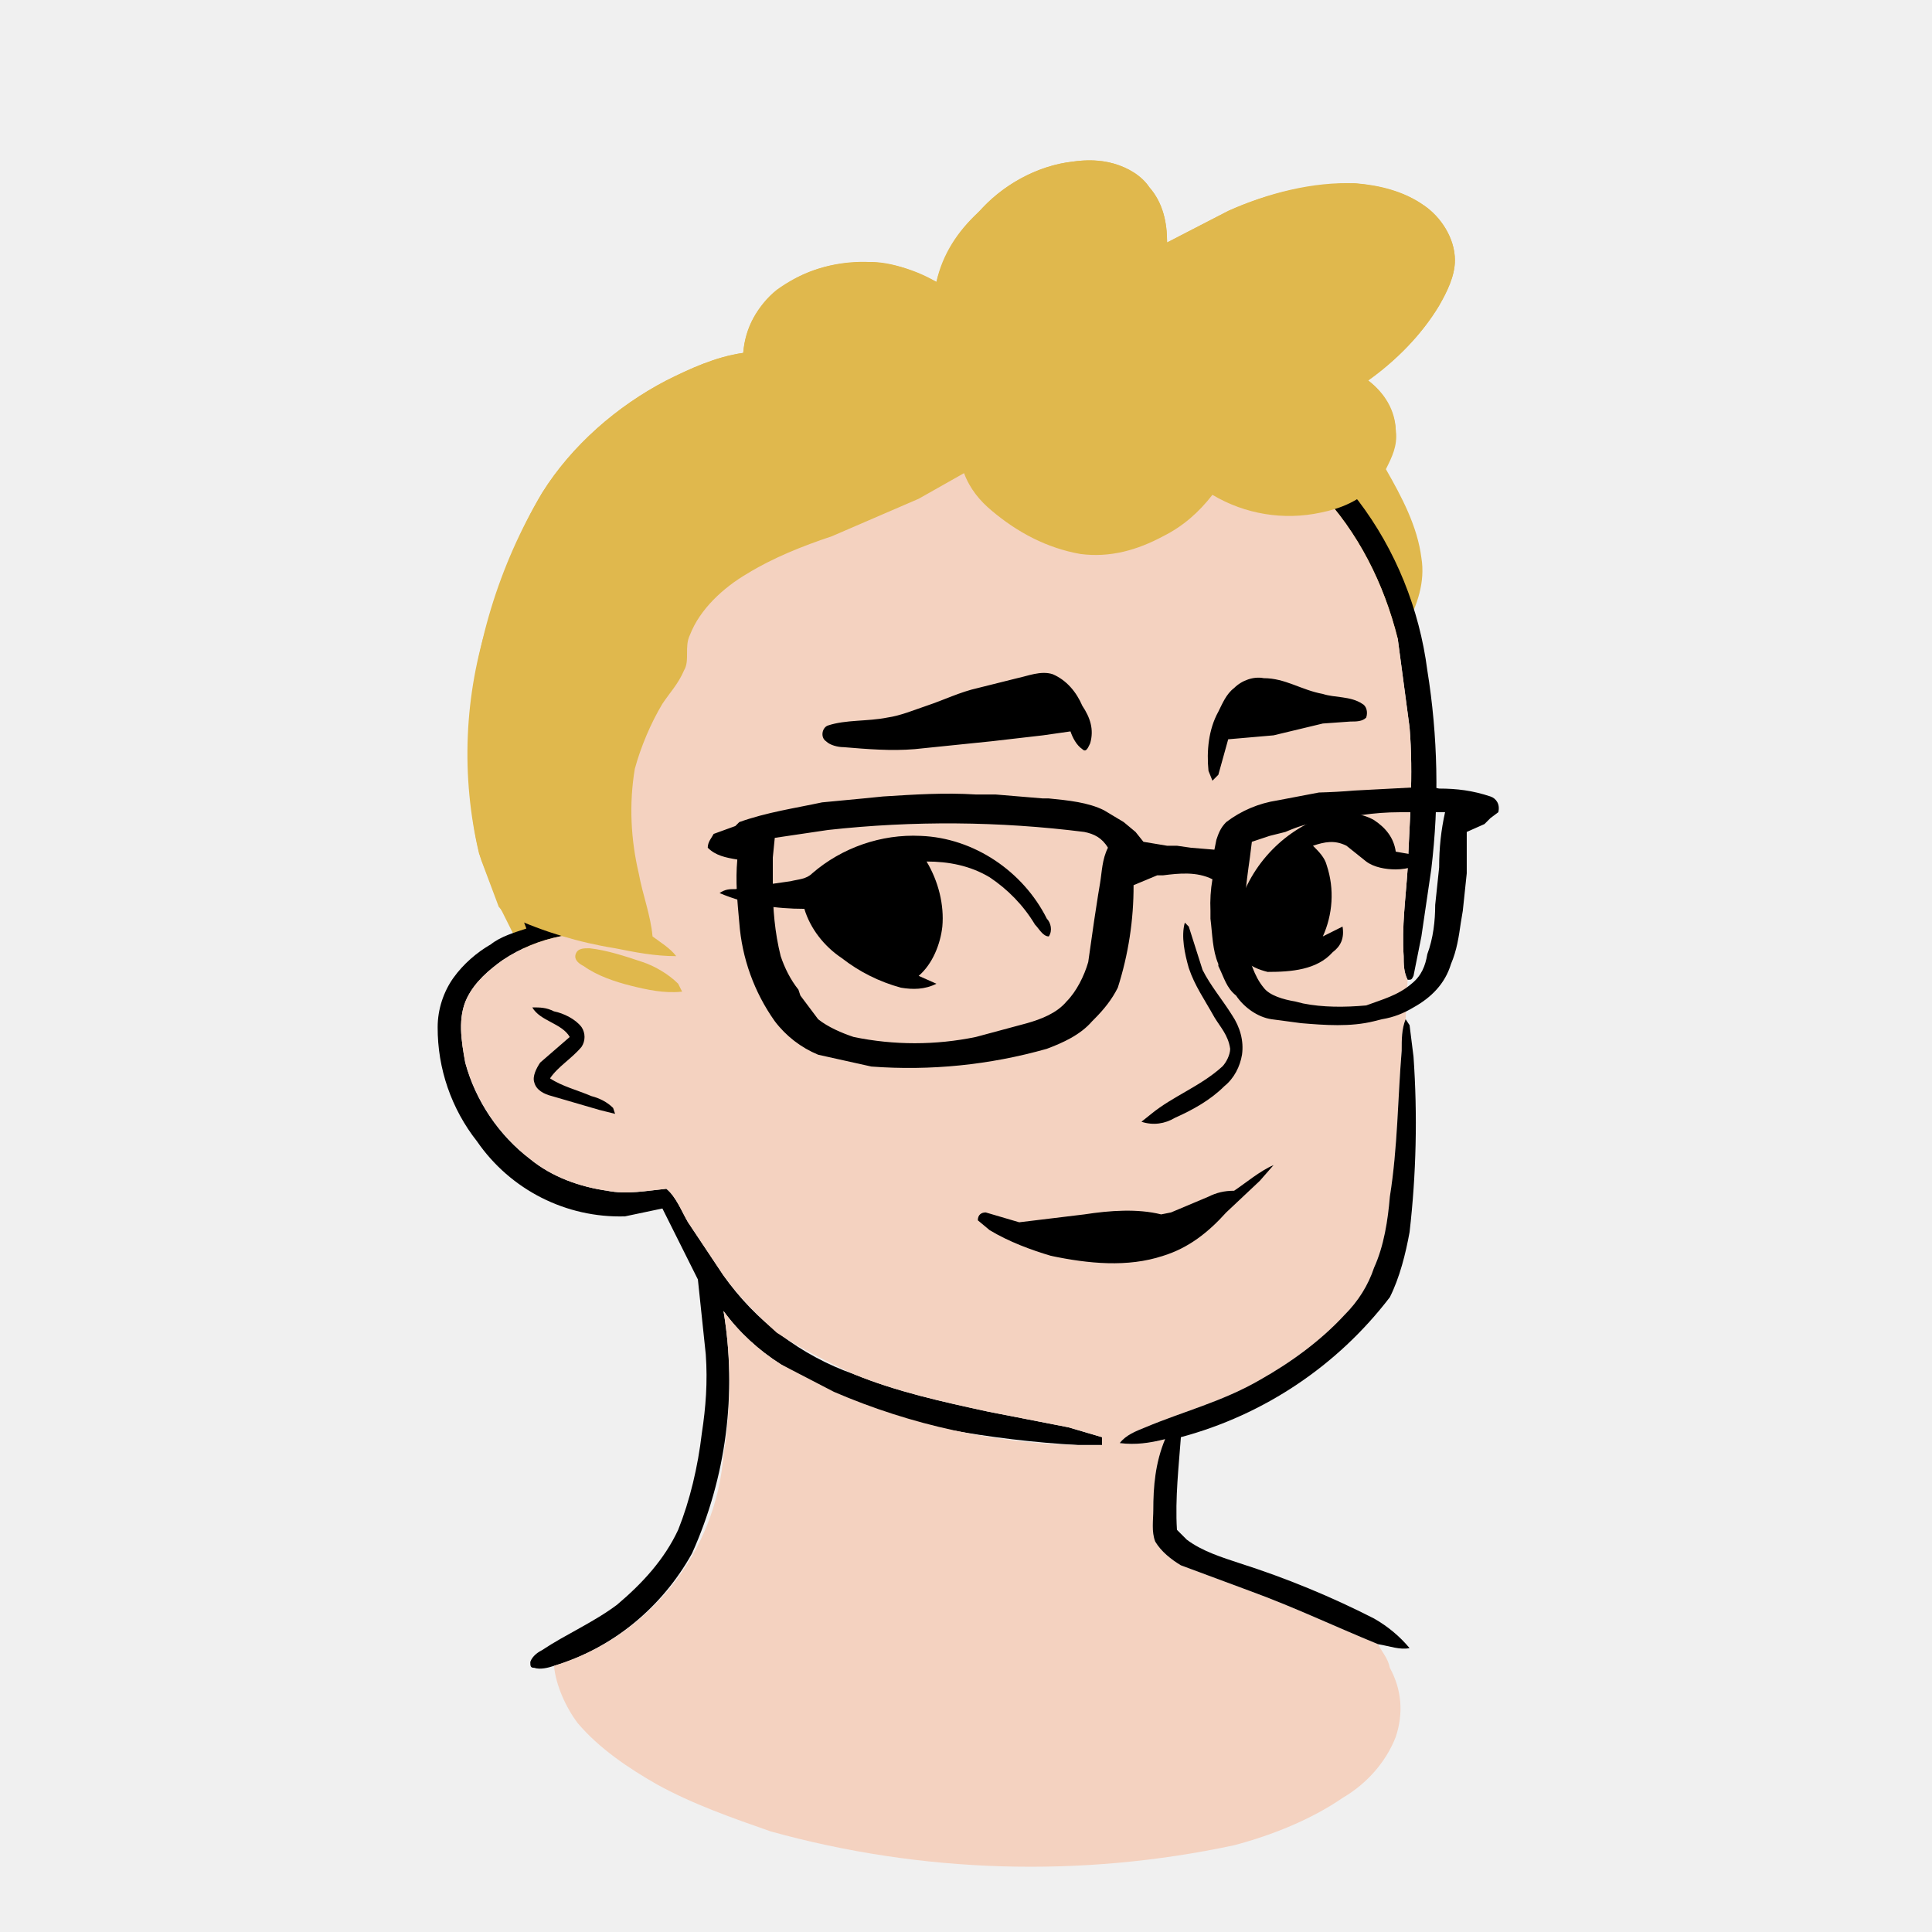
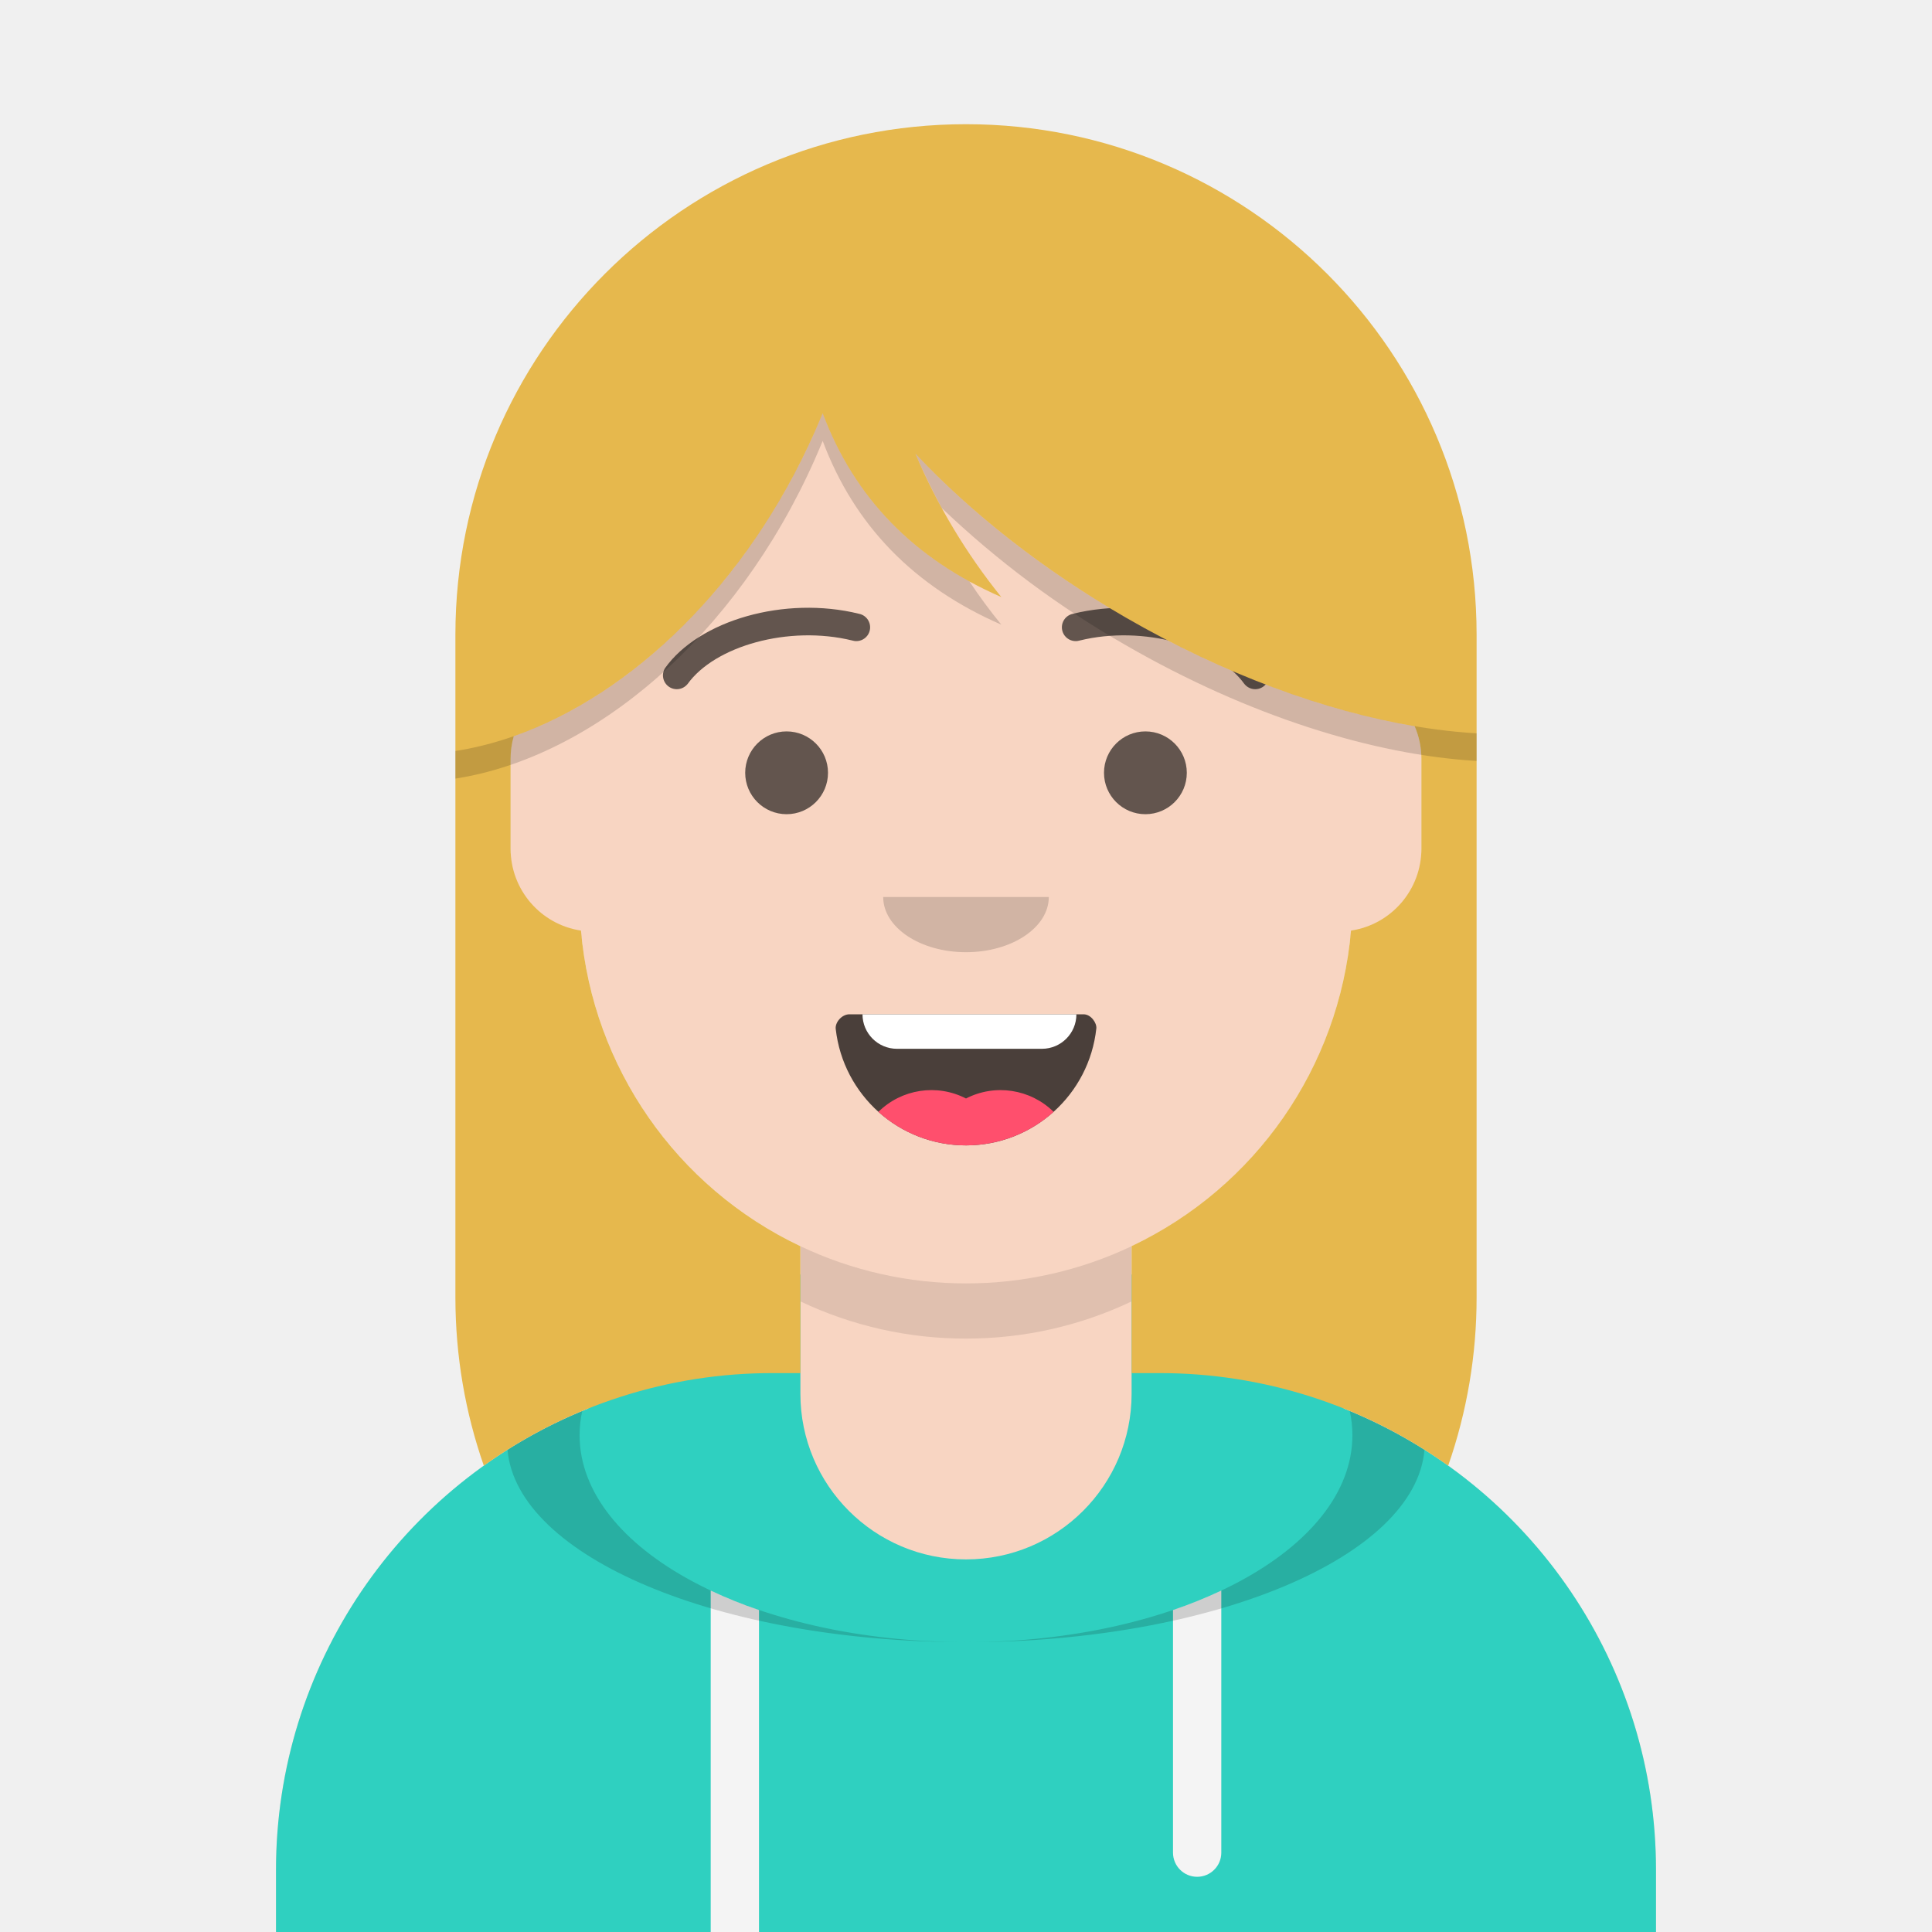
- <svg xmlns="http://www.w3.org/2000/svg" viewBox="0 0 980 980" fill="none" shape-rendering="auto" width="256" height="256">
+ <svg xmlns="http://www.w3.org/2000/svg" viewBox="0 0 280 280" fill="none" shape-rendering="auto" width="256" height="256">
  <mask id="viewboxMask">
-     <rect width="980" height="980" rx="0" ry="0" x="0" y="0" fill="#fff" />
+     <rect width="280" height="280" rx="0" ry="0" x="0" y="0" fill="#fff" />
  </mask>
  <g mask="url(#viewboxMask)">
-     <g transform="translate(10 -60)">
-       <path d="M534 142c7-1 14-1 21 1s14 6 18 12c7 8 9 18 9 28l31-16c20-9 43-15 65-14 12 1 24 4 34 11 9 6 16 17 16 28 0 8-4 16-8 23-9 15-22 28-36 38 8 6 14 15 14 26 1 7-2 13-5 19 8 14 16 29 18 45 2 12-2 24-8 35-6 10-15 18-26 21-2 0-3-2-4-4l-4-18c-4-19-9-37-15-56-9 1-17 1-26-1-8-2-16-4-23-9a85 85 0 0 1-62 30c-14 0-29-7-41-15-10-7-19-14-23-26l-25 14-41 17-33 14c-10 4-19 10-27 18-6 6-11 13-14 21l-1 13c-3 8-7 13-11 20-8 10-13 23-15 36-3 16-2 34 2 50 2 11 6 21 7 32 4 3 9 6 12 10l-17-1-13-3-2 2c9 3 19 5 27 11 3 3 6 5 8 9-8 0-15 0-22-2-9-2-17-4-25-8-4 2-8 7-13 7-6-2-10-8-14-12-5-4-9-10-12-15l-7-14-10-26a220 220 0 0 1 5-119c7-22 15-44 27-64 15-24 38-44 63-57 12-6 25-12 39-14 1-12 7-24 17-32a74 74 0 0 1 81-4c4-15 12-27 23-37 12-13 29-22 46-24Z" fill="#e0b84d" />
-       <path d="M495 234c28 1 56 6 84 15a201 201 0 0 1 100 65c19 25 31 55 35 86a361 361 0 0 1 2 101l-5 34-4 20c-1 2-1 2-3 2-2-4-2-8-2-12-1-15 1-29 2-44 1-24 3-48 1-72l-6-45c-7-28-20-54-40-75-18-18-40-33-63-43-22-9-44-15-67-19-18-3-36-4-54-4a277 277 0 0 0-128 29c-13 9-25 20-35 32a276 276 0 0 0-55 139c-1 24 0 47 8 70l7 15 12 1 1 3c-3 2-7 2-11 3-10 2-20 6-29 12-7 5-14 11-18 19-5 10-3 22-1 33 5 19 17 37 33 49 11 9 25 14 39 16 10 2 20 0 30-1 5 4 8 12 11 17l18 27a136 136 0 0 0 66 50c22 9 45 14 68 19l41 8 17 5v4h-12a535 535 0 0 1-67-8 255 255 0 0 1-84-33c-11-7-21-16-29-27a214 214 0 0 1-16 123c-15 27-40 48-70 57-3 1-7 2-10 1-2 0-2-1-2-3 1-3 4-5 6-6 12-8 26-14 38-23 13-11 24-23 31-38 6-15 10-32 12-49 2-13 3-26 2-40l-4-38-18-36-19 4a88 88 0 0 1-75-38 93 93 0 0 1-20-58c0-9 3-18 8-25s12-13 19-17c5-4 12-6 18-8l-9-24c-5-22-5-45-2-67a292 292 0 0 1 63-149c9-10 18-19 29-26 7-4 14-5 20-9 43-19 90-25 137-22Z" fill="#000" />
-       <path d="M475 243a276 276 0 0 1 121 23c23 10 45 25 63 43 20 21 33 47 40 75l6 45c2 24 0 48-1 72-1 15-3 29-2 44 0 4 0 8 2 12l-1 20c-2 5-2 10-2 16-2 24-2 49-6 74-1 12-3 25-8 36-3 9-8 17-15 24-12 13-27 24-43 33-19 11-39 16-58 24-5 2-10 4-13 8 8 1 15 0 23-2-5 12-6 24-6 36 0 5-1 11 1 16 3 5 8 9 13 12l35 13c22 8 43 18 65 27 2 4 5 7 6 12 6 11 7 23 3 35-5 13-15 24-27 31-16 11-36 19-55 24a494 494 0 0 1-235-7c-20-7-40-14-58-24-14-8-29-18-40-31-6-8-11-19-12-29a122 122 0 0 0 86-107c4-24 4-49 0-73 8 11 18 20 29 27l27 14a331 331 0 0 0 124 27h12v-4l-17-5-41-8c-23-5-46-10-68-19-13-6-27-13-39-21-10-9-19-18-27-29l-18-27c-3-5-6-13-11-17-10 1-20 3-30 1-14-2-28-7-39-16a94 94 0 0 1-33-49c-2-11-4-23 1-33 4-8 11-14 18-19 9-6 19-10 29-12 4-1 8-1 11-3l-1-3-12-1-7-15c-8-23-9-46-7-70a276 276 0 0 1 54-139c10-12 22-23 35-32a277 277 0 0 1 128-30Z" fill="#f4d2c0" />
-       <path d="M260 571c4 0 7 0 11 2 5 1 11 4 14 8 2 3 2 7 0 10-5 6-12 10-16 16 6 4 14 6 21 9 4 1 8 3 11 6l1 3-8-2-24-7c-4-1-8-3-9-7-1-3 1-7 3-10l15-13c-4-7-15-8-19-15ZM703 577l2 3 2 16a483 483 0 0 1-2 89c-2 11-5 23-10 33a198 198 0 0 1-106 71c-1 14-3 31-2 47l5 5c8 6 18 9 27 12a451 451 0 0 1 68 28c7 4 13 9 18 15-5 1-10-1-16-2-22-9-43-19-65-27l-35-13c-5-3-10-7-13-12-2-5-1-11-1-16 0-12 1-24 6-36-8 2-15 3-23 2 3-4 8-6 13-8 19-8 39-13 58-24 16-9 31-20 43-33 7-7 12-15 15-24 5-11 7-24 8-36 4-25 4-50 6-74 0-6 0-11 2-16Z" fill="#000" />
-       <path d="M665 473c7-1 15-1 22 3 6 4 10 9 11 16l17 3c-4 4-11 6-17 6-5 0-11-1-15-4l-10-8c-6-3-11-2-17 0 3 3 6 6 7 10 4 12 3 25-2 36l10-5c1 6-1 10-5 13-8 9-21 10-33 10-4-1-10-3-12-7-3-4-1-8-3-12s-1-9 0-13a70 70 0 0 1 47-48ZM457 484c27 1 52 18 64 42 2 2 3 6 1 9-3 0-5-4-7-6-6-10-14-18-23-24-10-6-21-8-32-8 6 10 9 22 8 33-1 9-5 19-12 25l9 4c-6 3-12 3-18 2-11-3-21-8-30-15-9-6-16-15-19-25-14 0-29-2-43-8 3-2 5-2 8-2l28-4c4-1 8-1 11-4 15-13 35-20 55-19Z" fill="#000000" />
-       <path d="M524 402c7 3 12 9 15 16 4 6 6 12 4 19-1 2-2 5-4 3-3-2-5-6-6-9l-14 2-26 3-39 4c-12 1-24 0-36-1-3 0-7-1-9-3-3-2-2-7 1-8 9-3 20-2 30-4 7-1 14-4 20-6 9-3 17-7 26-9l20-5c5-1 12-4 18-2ZM631 404c11 0 19 6 30 8 6 2 14 1 20 5 2 1 3 4 2 7-2 2-5 2-8 2l-14 1-25 6-23 2-5 18-3 3-2-5c-1-10 0-21 5-30 2-4 4-9 8-12 4-4 10-6 15-5Z" fill="#000000" />
-       <path d="m591 528 2 2 7 22c4 8 10 15 15 23 4 6 6 13 5 20-1 6-4 12-9 16-7 7-16 12-25 16-5 3-11 4-17 2l5-4c11-9 25-14 36-24 2-2 4-6 4-9-1-7-5-11-8-16-5-9-10-16-13-25-2-7-4-16-2-23Z" fill="#000000" />
-       <path d="m636 651-7 8-17 16c-9 10-19 18-32 22-18 6-38 4-57 0-10-3-21-7-31-13l-6-5c0-3 2-4 4-4l17 5 33-4c13-2 27-3 39 0l5-1 19-8c4-2 8-3 13-3 6-4 13-10 20-13Z" fill="#000000" />
-       <path fill-rule="evenodd" clip-rule="evenodd" d="M720 460c9 0 17 1 26 4 3 1 5 4 4 8l-4 3-3 3-9 4v21l-2 19-1 6c-1 7-2 14-5 21-3 10-10 17-19 22-5 3-10 5-16 6l-4 1c-12 3-25 2-37 1l-15-2c-7-1-14-6-18-12-5-4-6-9-9-15v-1c-3-7-3-15-4-23v-4a74 74 0 0 1 1-16c-8-4-17-3-25-2h-3l-12 5a169 169 0 0 1-8 52c-3 6-7 11-12 16l-1 1c-6 7-15 11-23 14a256 256 0 0 1-89 9l-27-6a53 53 0 0 1-22-17 99 99 0 0 1-18-50c-1-11-2-21-1-32-6-1-11-2-15-6 0-3 2-5 3-7l11-4 2-2c14-5 28-7 42-10l21-2 10-1c16-1 31-2 47-1h10l24 2h3c10 1 20 2 28 6l10 6 6 5 4 5 12 2h5l7 1 12 1 1-5c1-3 2-6 5-9a57 57 0 0 1 26-11l21-4a302 302 0 0 0 18-1l38-2 5 1Zm-20 12h23c-2 9-3 18-3 28l-2 19c0 8-1 17-4 25-1 6-3 11-8 15-7 6-15 8-23 11-11 1-22 1-32-1l-4-1c-6-1-13-3-16-7-5-6-7-14-9-21v-2c-2-14 0-29 2-43l1-8 9-3 8-2c7-3 13-5 20-5 13-3 25-5 38-5Zm-148 18c-3-5-7-7-12-8a554 554 0 0 0-130-1l-27 4-1 10v14c0 12 1 24 4 36 2 6 5 12 9 17l1 3 9 12c5 4 12 7 18 9a153 153 0 0 0 62 0l26-7c7-2 15-5 20-11 5-5 9-13 11-20l3-21 2-13 1-6c1-6 1-12 4-18Z" fill="#000000" />
-       <path d="M534 142c7-1 14-1 21 1s14 6 18 12c7 8 9 18 9 28l31-16c20-9 42-14 64-14 12 1 25 4 35 11 9 6 16 17 16 28 0 8-4 16-8 23-9 15-22 28-36 38 9 7 15 18 14 30-1 8-6 17-11 23-7 8-17 12-27 14a76 76 0 0 1-55-9c-7 9-15 16-25 21-13 7-27 11-42 9-17-3-32-11-45-22-6-5-11-11-14-19l-23 13-44 19c-15 5-30 11-43 19-12 7-24 18-29 31-3 6 0 13-3 18-3 7-7 11-11 17-6 10-11 22-14 33-3 18-2 36 2 53 2 11 6 21 7 32 4 3 9 6 12 10-11 0-21-2-31-4a206 206 0 0 1-53-16c-3 0-4-3-6-5l-9-24c-6-21-6-42-6-64a265 265 0 0 1 37-122c15-24 38-44 63-57 12-6 25-12 39-14 1-13 7-24 18-32 12-10 28-14 43-14 13-1 25 4 37 10 3-14 11-26 21-35 12-14 30-24 48-26ZM289 541c9 1 18 4 27 7 6 2 13 6 18 11l2 4c-9 1-18-1-26-3s-17-5-24-10c-2-1-5-3-4-6s4-3 7-3Z" fill="#e0b84d" />
+     <g transform="translate(8)">
+       <path d="M132 36a56 56 0 0 0-56 56v6.17A12 12 0 0 0 66 110v14a12 12 0 0 0 10.3 11.88 56.04 56.04 0 0 0 31.7 44.73v18.4h-4a72 72 0 0 0-72 72v9h200v-9a72 72 0 0 0-72-72h-4v-18.39a56.04 56.04 0 0 0 31.7-44.73A12 12 0 0 0 198 124v-14a12 12 0 0 0-10-11.83V92a56 56 0 0 0-56-56Z" fill="#f8d5c2" />
+       <path d="M108 180.61v8a55.79 55.79 0 0 0 24 5.39c8.59 0 16.73-1.93 24-5.39v-8a55.79 55.79 0 0 1-24 5.39 55.79 55.79 0 0 1-24-5.39Z" fill="#000" fill-opacity=".1" />
+       <g transform="translate(0 170)">
+         <path d="M108 14.7c-15.52 3.68-27.1 10.83-30.77 19.44A72.02 72.02 0 0 0 32 101v9h200v-9a72.02 72.02 0 0 0-45.23-66.86C183.1 25.53 171.52 18.38 156 14.7V32a24 24 0 1 1-48 0V14.7Z" fill="#2fd0c0" />
+         <path d="M102 63.34a67.1 67.1 0 0 1-7-2.82V110h7V63.34ZM162 63.34a67.04 67.04 0 0 0 7-2.82V98.5a3.5 3.5 0 1 1-7 0V63.34Z" fill="#F4F4F4" />
+         <path d="M187.62 34.49a71.79 71.79 0 0 1 10.83 5.63C197.11 55.62 167.87 68 132 68c30.93 0 56-13.43 56-30 0-1.19-.13-2.36-.38-3.51ZM76.38 34.49a16.48 16.48 0 0 0-.38 3.5c0 16.58 25.07 30 56 30-35.87 0-65.1-12.38-66.45-27.88a71.79 71.79 0 0 1 10.83-5.63Z" fill="#000" fill-opacity=".16" />
+       </g>
+       <g transform="translate(78 134)">
+         <path fill-rule="evenodd" clip-rule="evenodd" d="M35.12 15.13a19 19 0 0 0 37.77-.09c.08-.77-.77-2.04-1.85-2.04H37.1C36 13 35 14.18 35.12 15.13Z" fill="#000" fill-opacity=".7" />
+         <path d="M70 13H39a5 5 0 0 0 5 5h21a5 5 0 0 0 5-5Z" fill="#fff" />
+         <path d="M66.7 27.14A10.96 10.96 0 0 0 54 25.2a10.95 10.95 0 0 0-12.7 1.94A18.93 18.93 0 0 0 54 32c4.88 0 9.33-1.84 12.7-4.86Z" fill="#FF4F6D" />
+       </g>
+       <g transform="translate(104 122)">
+         <path fill-rule="evenodd" clip-rule="evenodd" d="M16 8c0 4.42 5.37 8 12 8s12-3.58 12-8" fill="#000" fill-opacity=".16" />
+       </g>
+       <g transform="translate(76 90)">
+         <path d="M36 22a6 6 0 1 1-12 0 6 6 0 0 1 12 0ZM88 22a6 6 0 1 1-12 0 6 6 0 0 1 12 0Z" fill="#000" fill-opacity=".6" />
+       </g>
+       <g transform="translate(76 82)">
+         <path d="M15.63 17.16c3.92-5.51 14.65-8.6 23.9-6.33a2 2 0 1 0 .95-3.88c-10.74-2.64-23.17.94-28.11 7.9a2 2 0 0 0 3.26 2.3ZM96.37 17.16c-3.91-5.51-14.65-8.6-23.9-6.33a2 2 0 1 1-.95-3.88c10.74-2.64 23.17.94 28.11 7.9a2 2 0 0 1-3.26 2.3Z" fill="#000" fill-opacity=".6" />
+       </g>
+       <g transform="translate(-1)">
+         <path d="M133 18a74 74 0 0 0-74 74v96c0 8.56 1.45 16.78 4.12 24.42A71.67 71.67 0 0 1 105 199h4v-18.39a56.03 56.03 0 0 1-31.8-45.74A12 12 0 0 1 67 123v-13a12 12 0 0 1 .46-3.3c17.13-6.02 33.75-21.94 43.59-44.04.4-.92.8-1.84 1.18-2.76 4.58 12.23 13.21 21.11 25.89 26.63a87.36 87.36 0 0 1-12.45-20.78c7.98 8.5 18.35 16.74 30.48 23.75 14.33 8.27 28.91 13.56 41.87 15.75.63 1.45.98 3.06.98 4.75v13a12 12 0 0 1-10.2 11.87A56.03 56.03 0 0 1 157 180.6V199h4a71.67 71.67 0 0 1 41.88 13.42A73.9 73.9 0 0 0 207 188V92a74 74 0 0 0-74-74Z" fill="#e6b84d" />
+         <path d="M111.05 62.66C99.59 88.39 78.95 105.75 59 108.84v4c19.95-3.1 40.59-20.45 52.05-46.18.4-.92.8-1.84 1.18-2.76 4.58 12.23 13.21 21.11 25.89 26.63a78.16 78.16 0 0 1-4.62-6.26c-10.18-5.56-17.27-13.69-21.27-24.37a98.8 98.8 0 0 1-1.18 2.76ZM129.5 73.64a137.34 137.34 0 0 0 26.65 19.86c17.75 10.25 35.9 15.91 50.85 16.78v-4c-14.95-.87-33.1-6.54-50.85-16.78-12.13-7-22.5-15.24-30.48-23.75a98.3 98.3 0 0 0 3.83 7.89Z" fill="#000" fill-opacity=".16" />
+       </g>
+       <g transform="translate(49 72)" />
+       <g transform="translate(62 42)" />
    </g>
-     <g transform="translate(10 -60)" />
  </g>
</svg>
